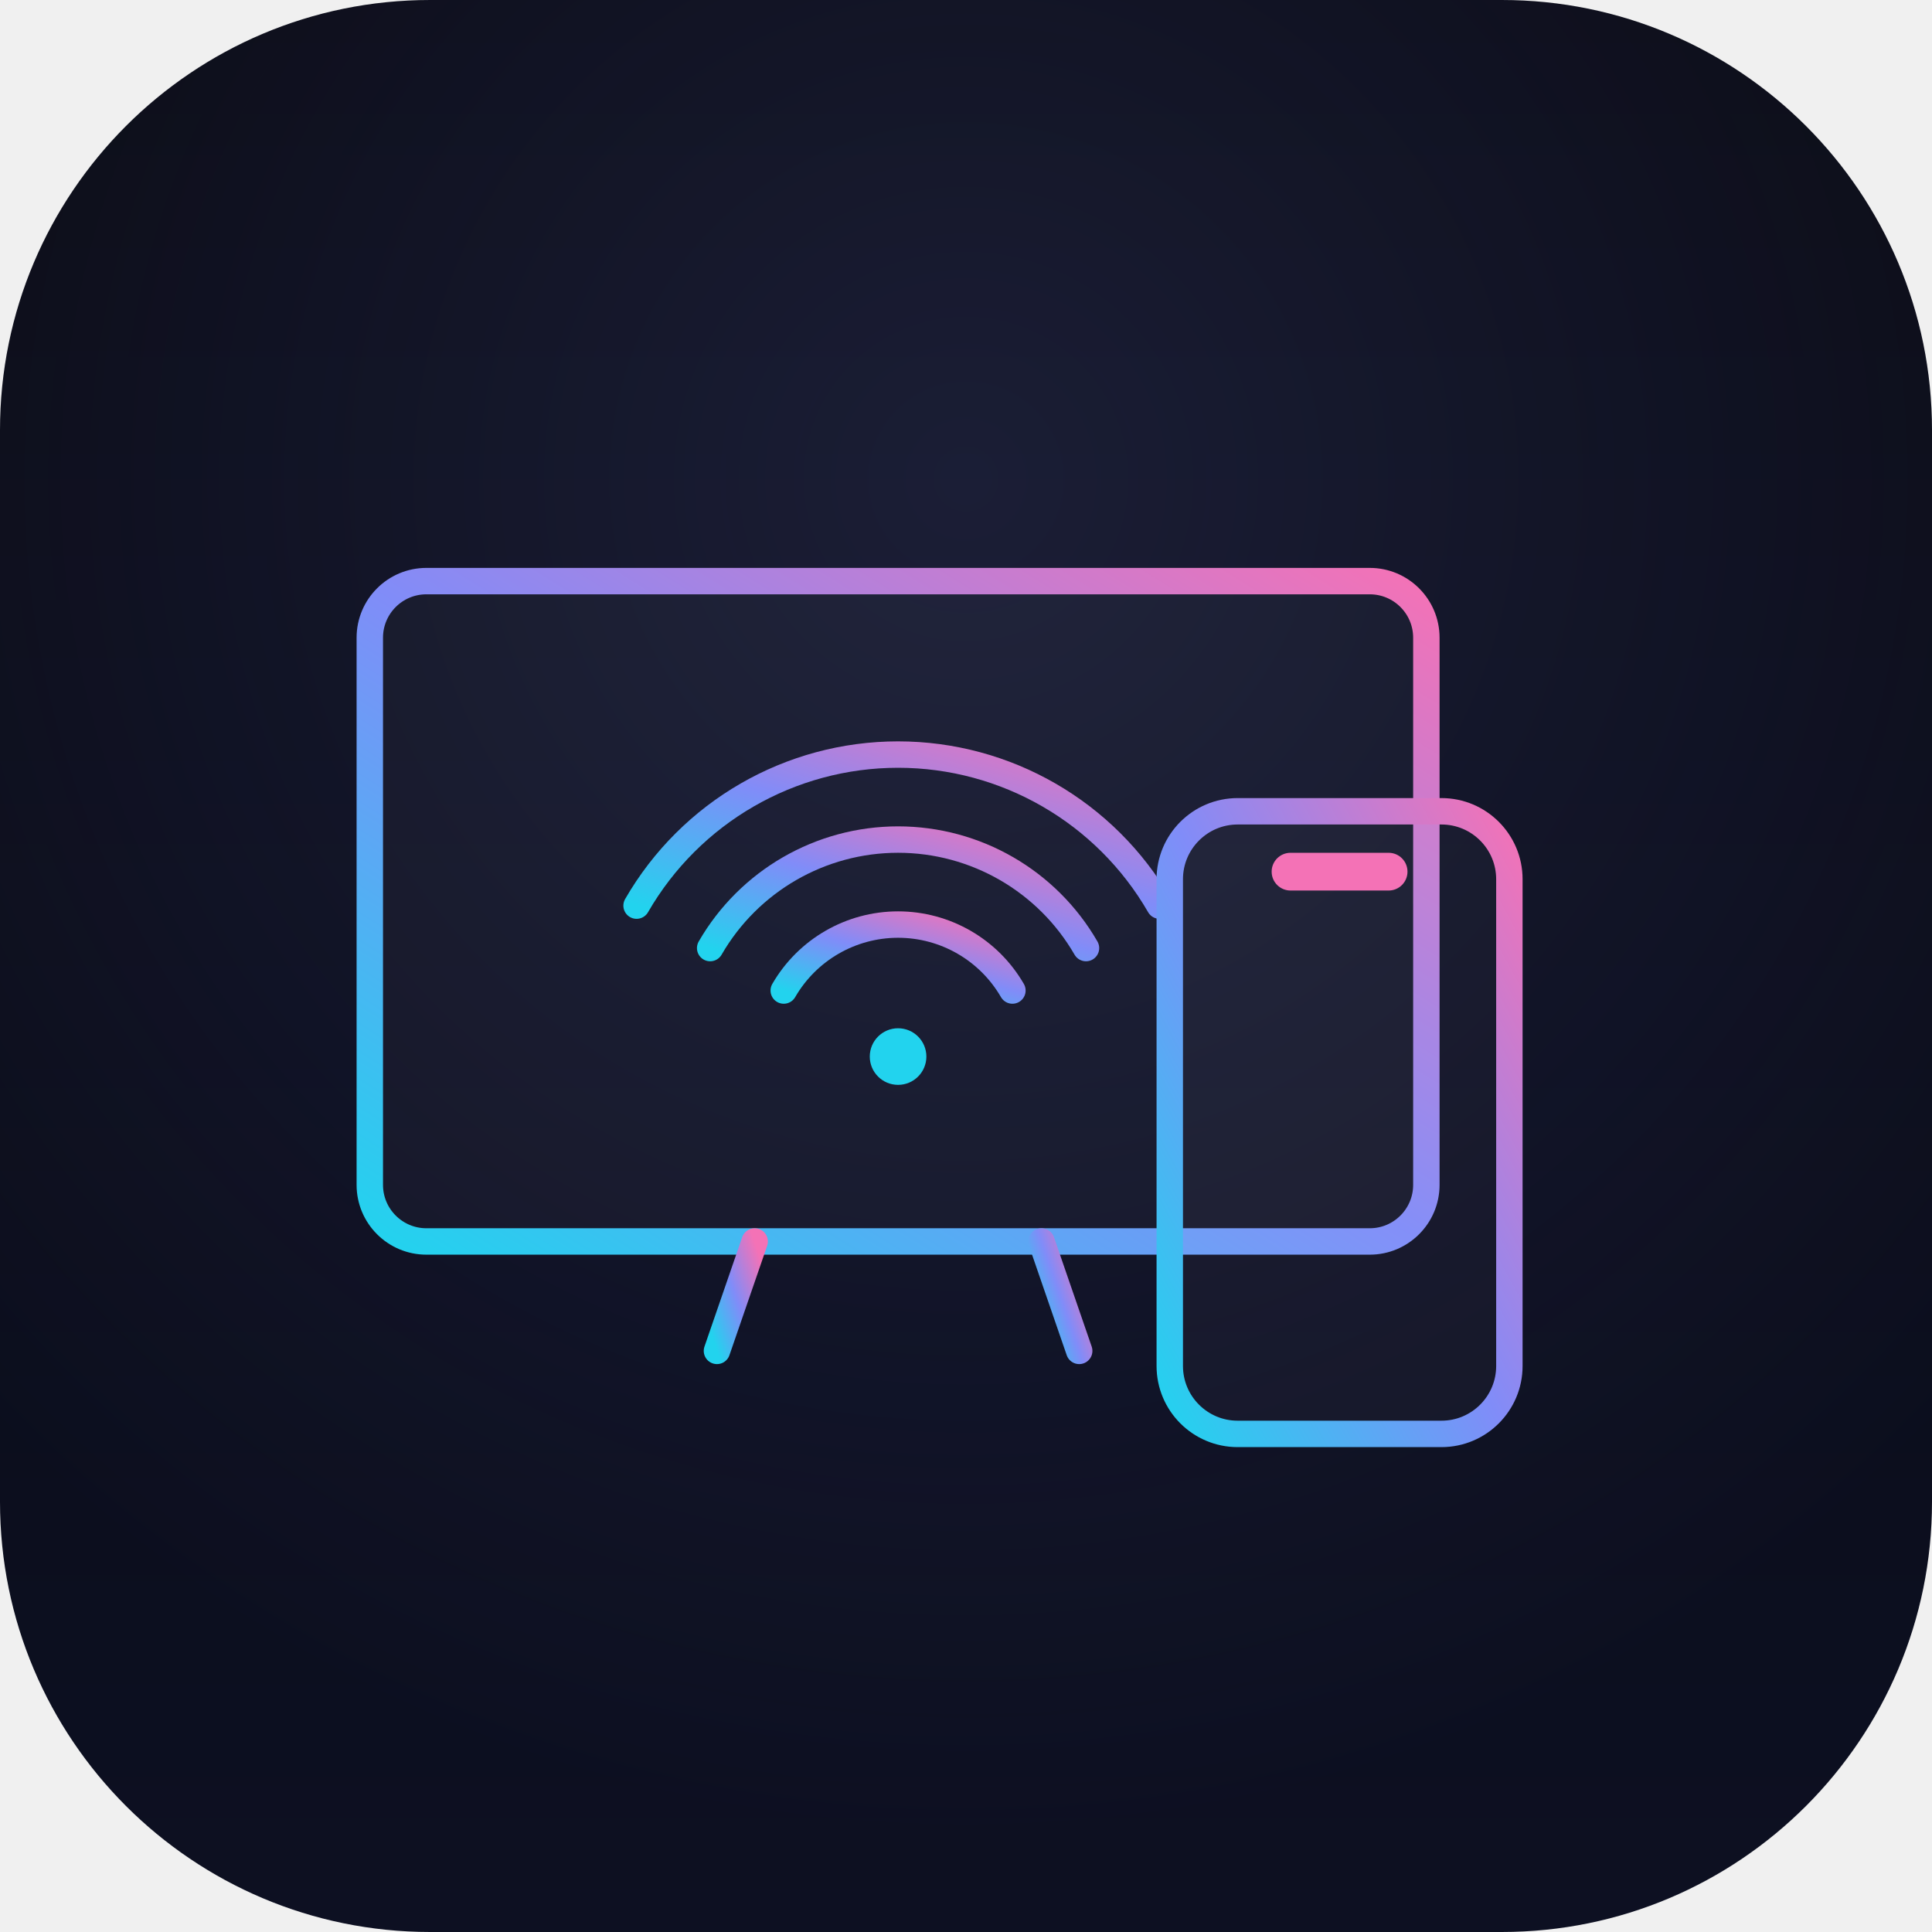
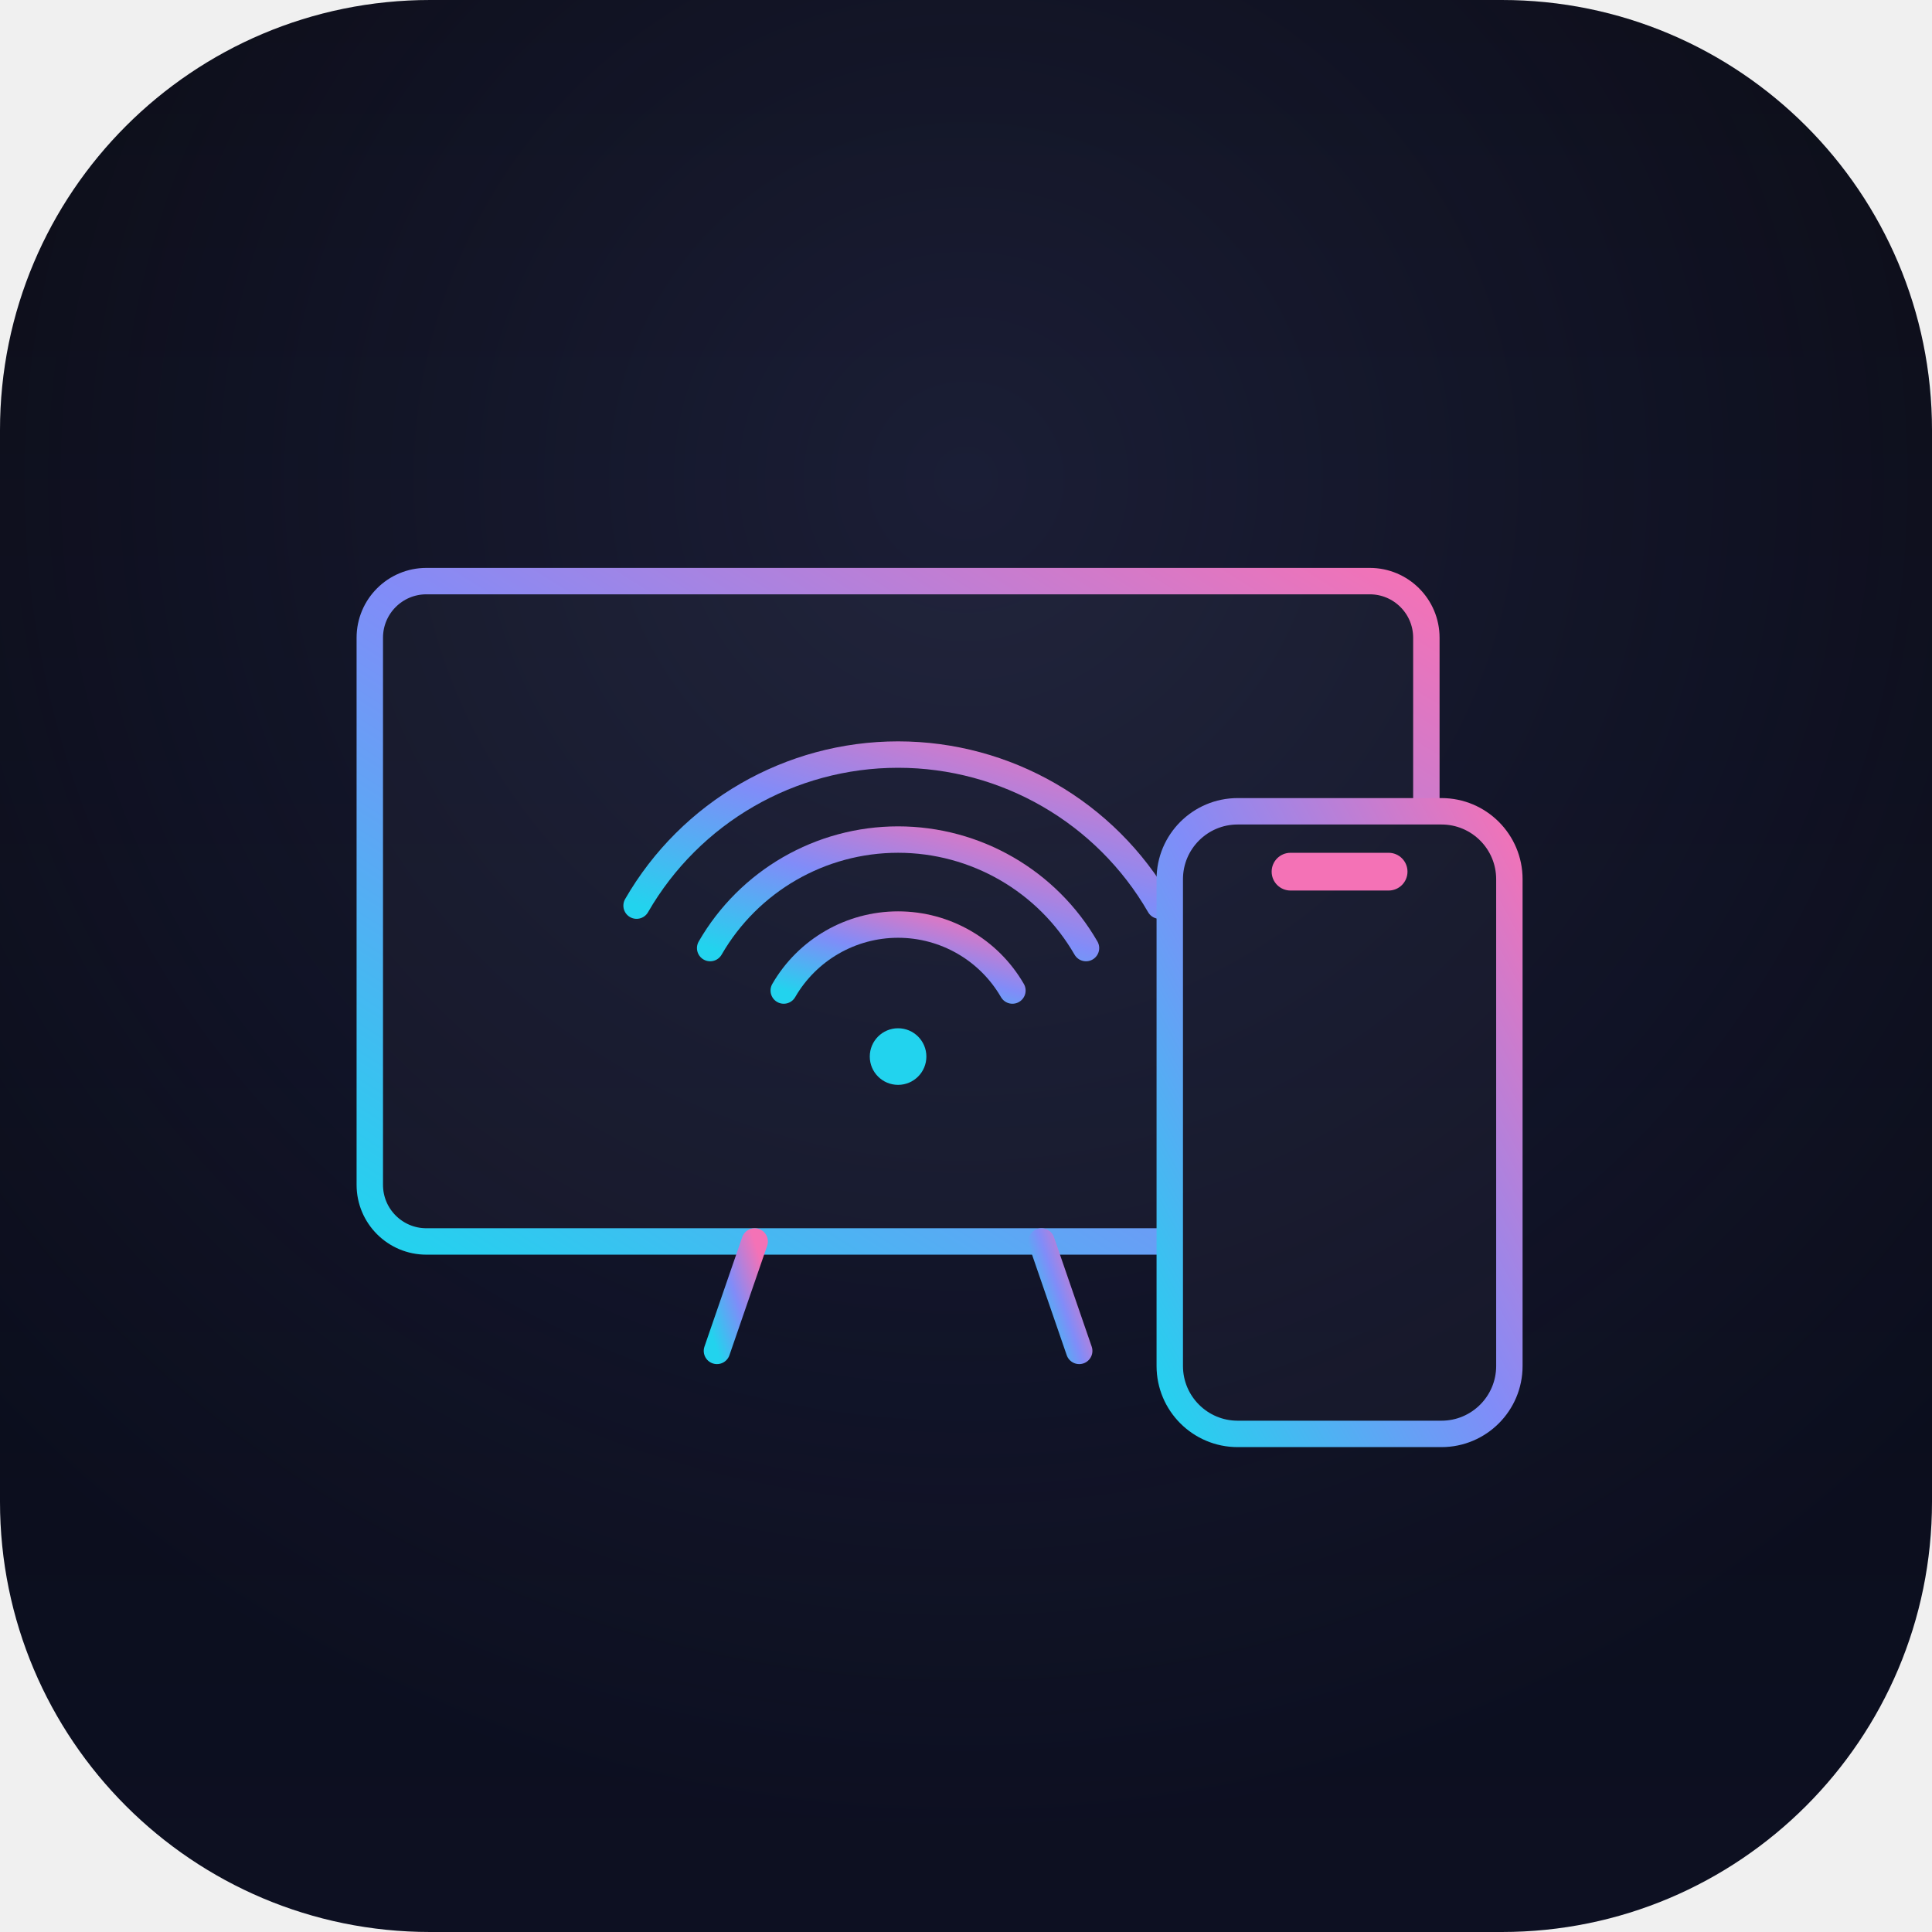
<svg xmlns="http://www.w3.org/2000/svg" viewBox="0 0 1024 1024">
  <defs>
    <linearGradient id="bg" x1="0" y1="0" x2="0" y2="1">
      <stop offset="0" stop-color="#07080F" />
      <stop offset="1" stop-color="#0D1022" />
    </linearGradient>
    <radialGradient id="halo" cx="0.5" cy="0.25" r="0.7">
      <stop offset="0" stop-color="#818CF8" stop-opacity="0.15" />
      <stop offset="1" stop-color="#818CF8" stop-opacity="0" />
    </radialGradient>
    <linearGradient id="holo" x1="0" y1="1" x2="1" y2="0">
      <stop offset="0" stop-color="#22D3EE" />
      <stop offset="0.5" stop-color="#818CF8" />
      <stop offset="1" stop-color="#F472B6" />
    </linearGradient>
+     <mask id="tvMask">
+       <rect width="1024" height="1024" fill="white" />
+       <rect x="620" y="430" width="180" height="330" rx="36" fill="black" stroke="black" stroke-width="4" />
+     </mask>
  </defs>
  <rect width="1024" height="1024" rx="228" fill="url(#bg)" />
  <rect width="1024" height="1024" rx="228" fill="url(#halo)" />
-   <rect x="196" y="308" width="560" height="350" rx="30" fill="rgba(255,255,255,0.03)" stroke="url(#holo)" stroke-width="14" />
+   <rect x="196" y="308" width="560" height="350" rx="30" fill="rgba(255,255,255,0.03)" stroke="url(#holo)" stroke-width="14" mask="url(#tvMask)" />
  <circle cx="476" cy="560" r="15" fill="#22D3EE" />
  <path d="M 415.4 525 A 70 70 0 0 1 536.6 525" fill="none" stroke="url(#holo)" stroke-width="14" stroke-linecap="round" />
  <path d="M 376.4 502.5 A 115 115 0 0 1 575.6 502.5" fill="none" stroke="url(#holo)" stroke-width="14" stroke-linecap="round" />
  <path d="M 337.4 480 A 160 160 0 0 1 614.6 480" fill="none" stroke="url(#holo)" stroke-width="14" stroke-linecap="round" />
  <path d="M 400 658 L 380 716" stroke="url(#holo)" stroke-width="14" stroke-linecap="round" />
  <path d="M 552 658 L 572 716" stroke="url(#holo)" stroke-width="14" stroke-linecap="round" />
  <rect x="620" y="430" width="180" height="330" rx="36" fill="rgba(255,255,255,0.03)" stroke="url(#holo)" stroke-width="14" />
  <rect x="674" y="452" width="72" height="20" rx="10" fill="#F472B6" />
</svg>
